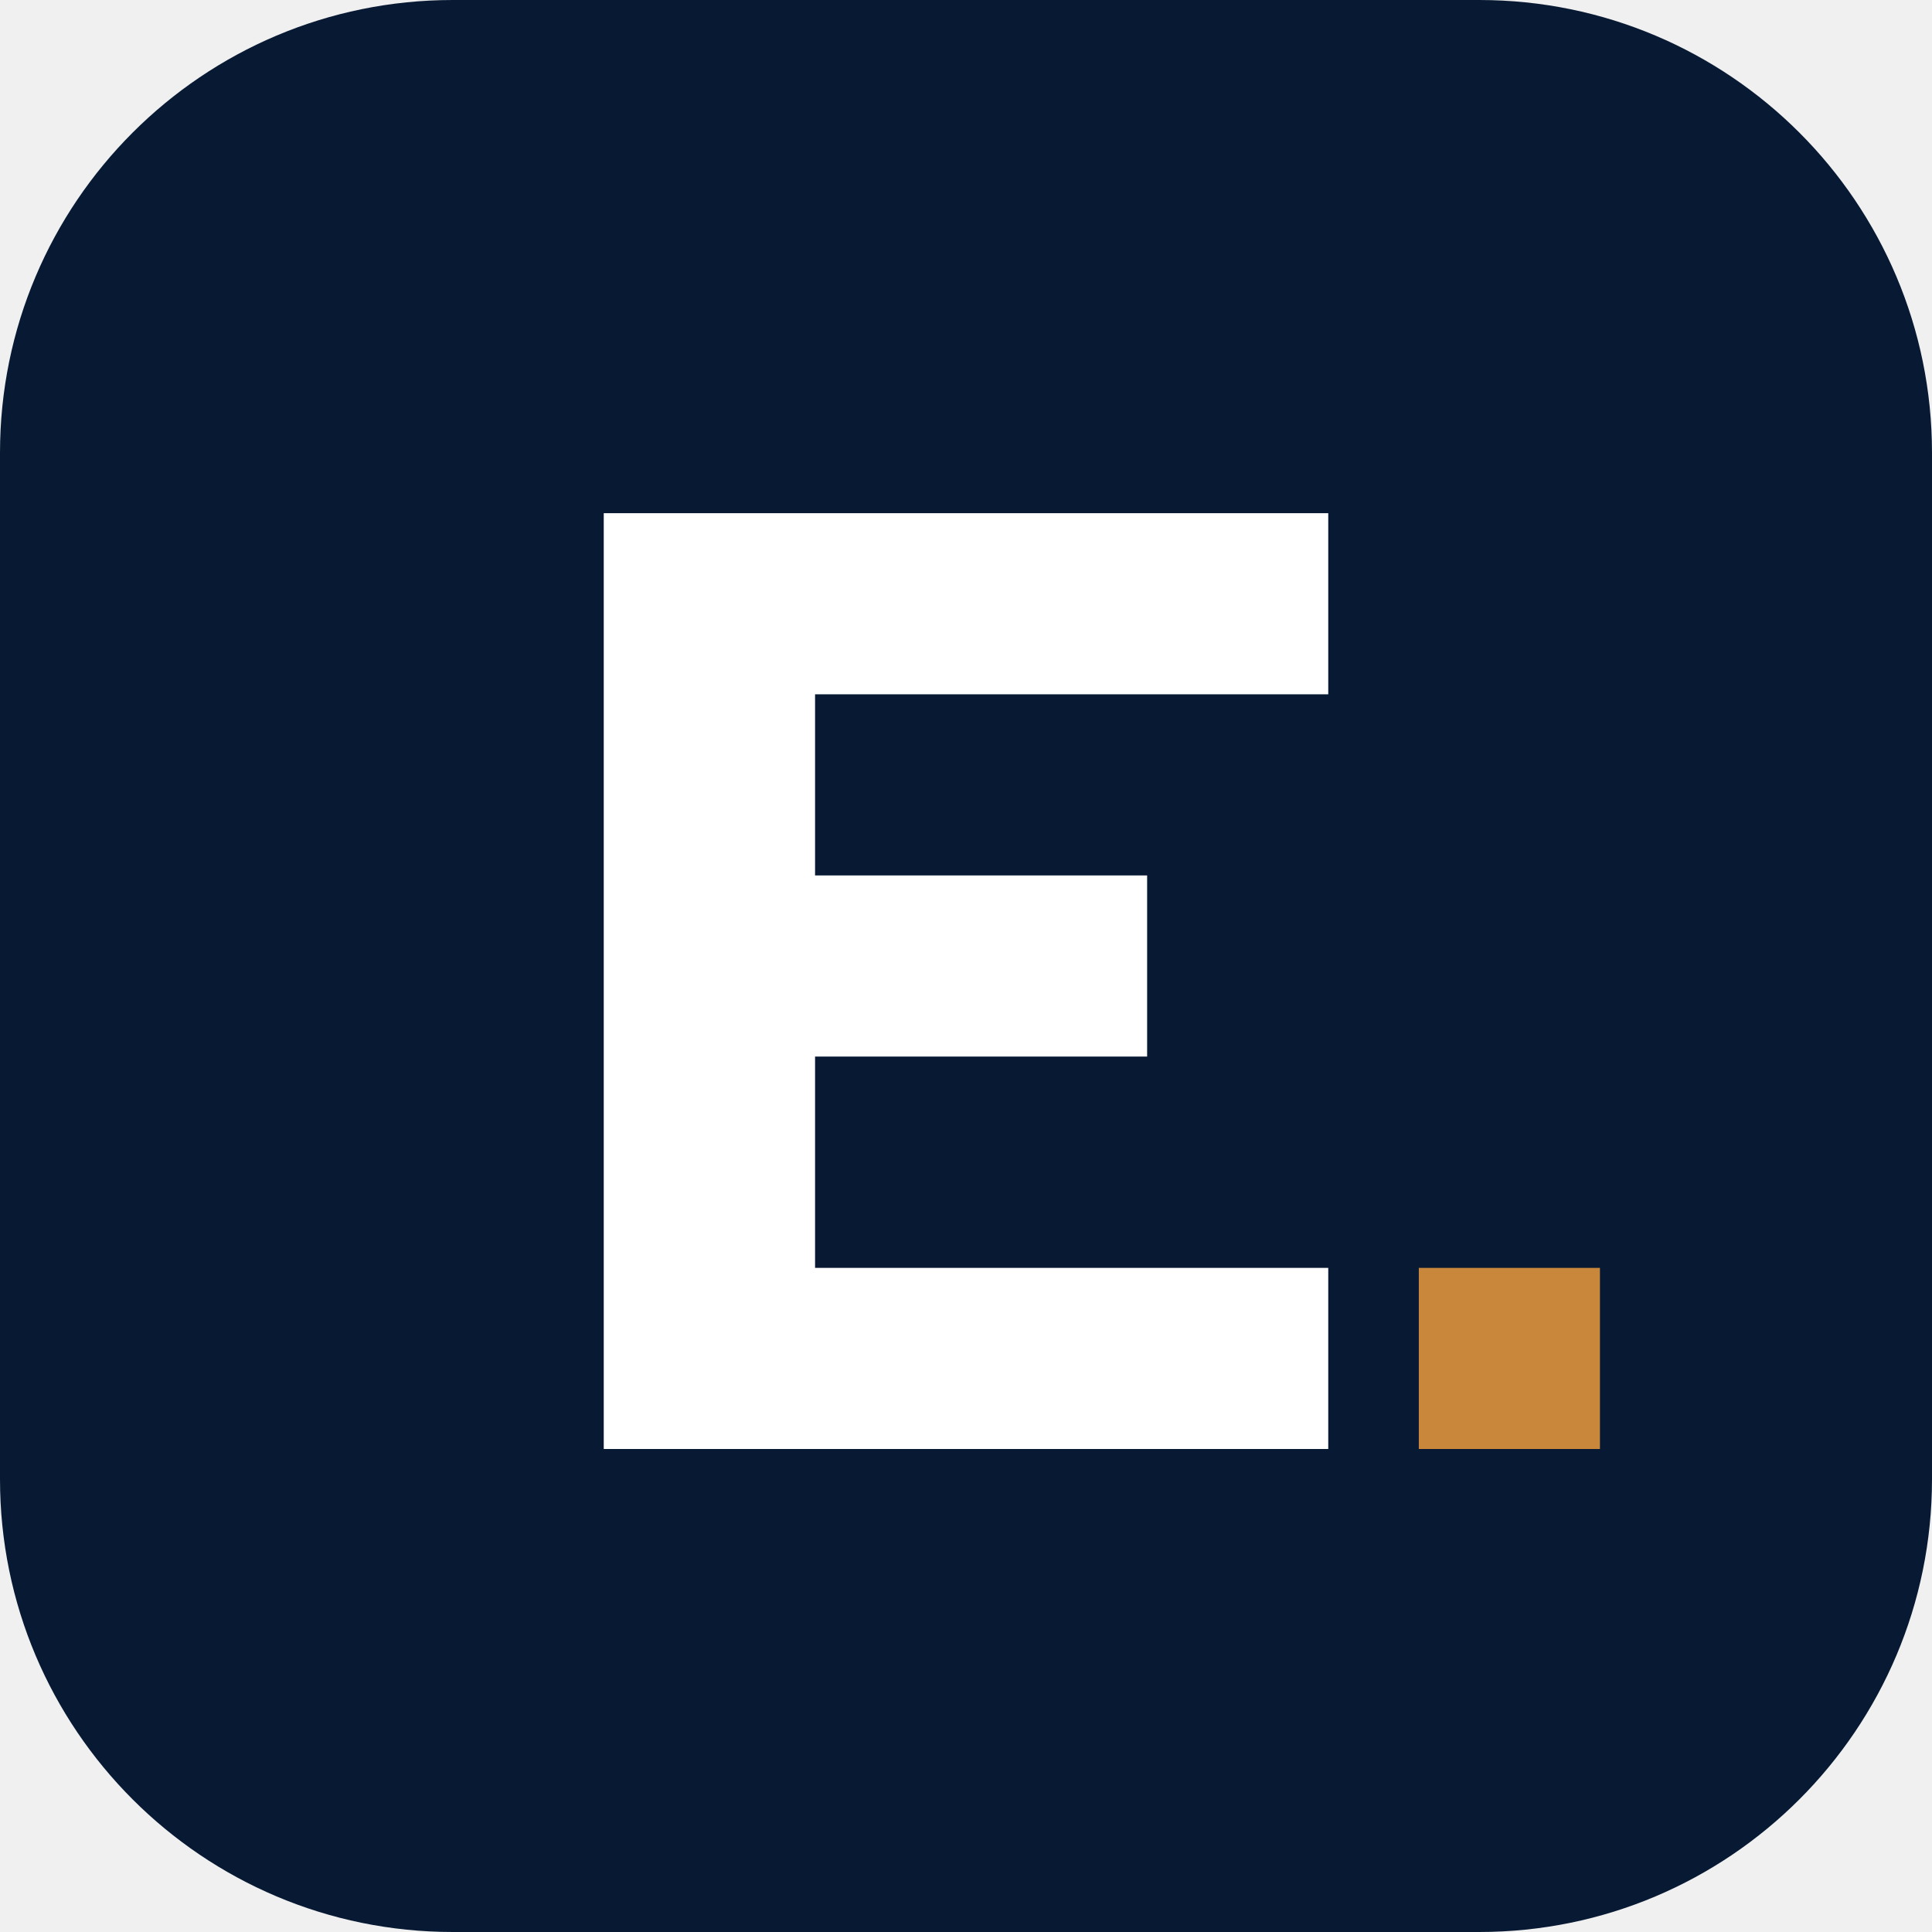
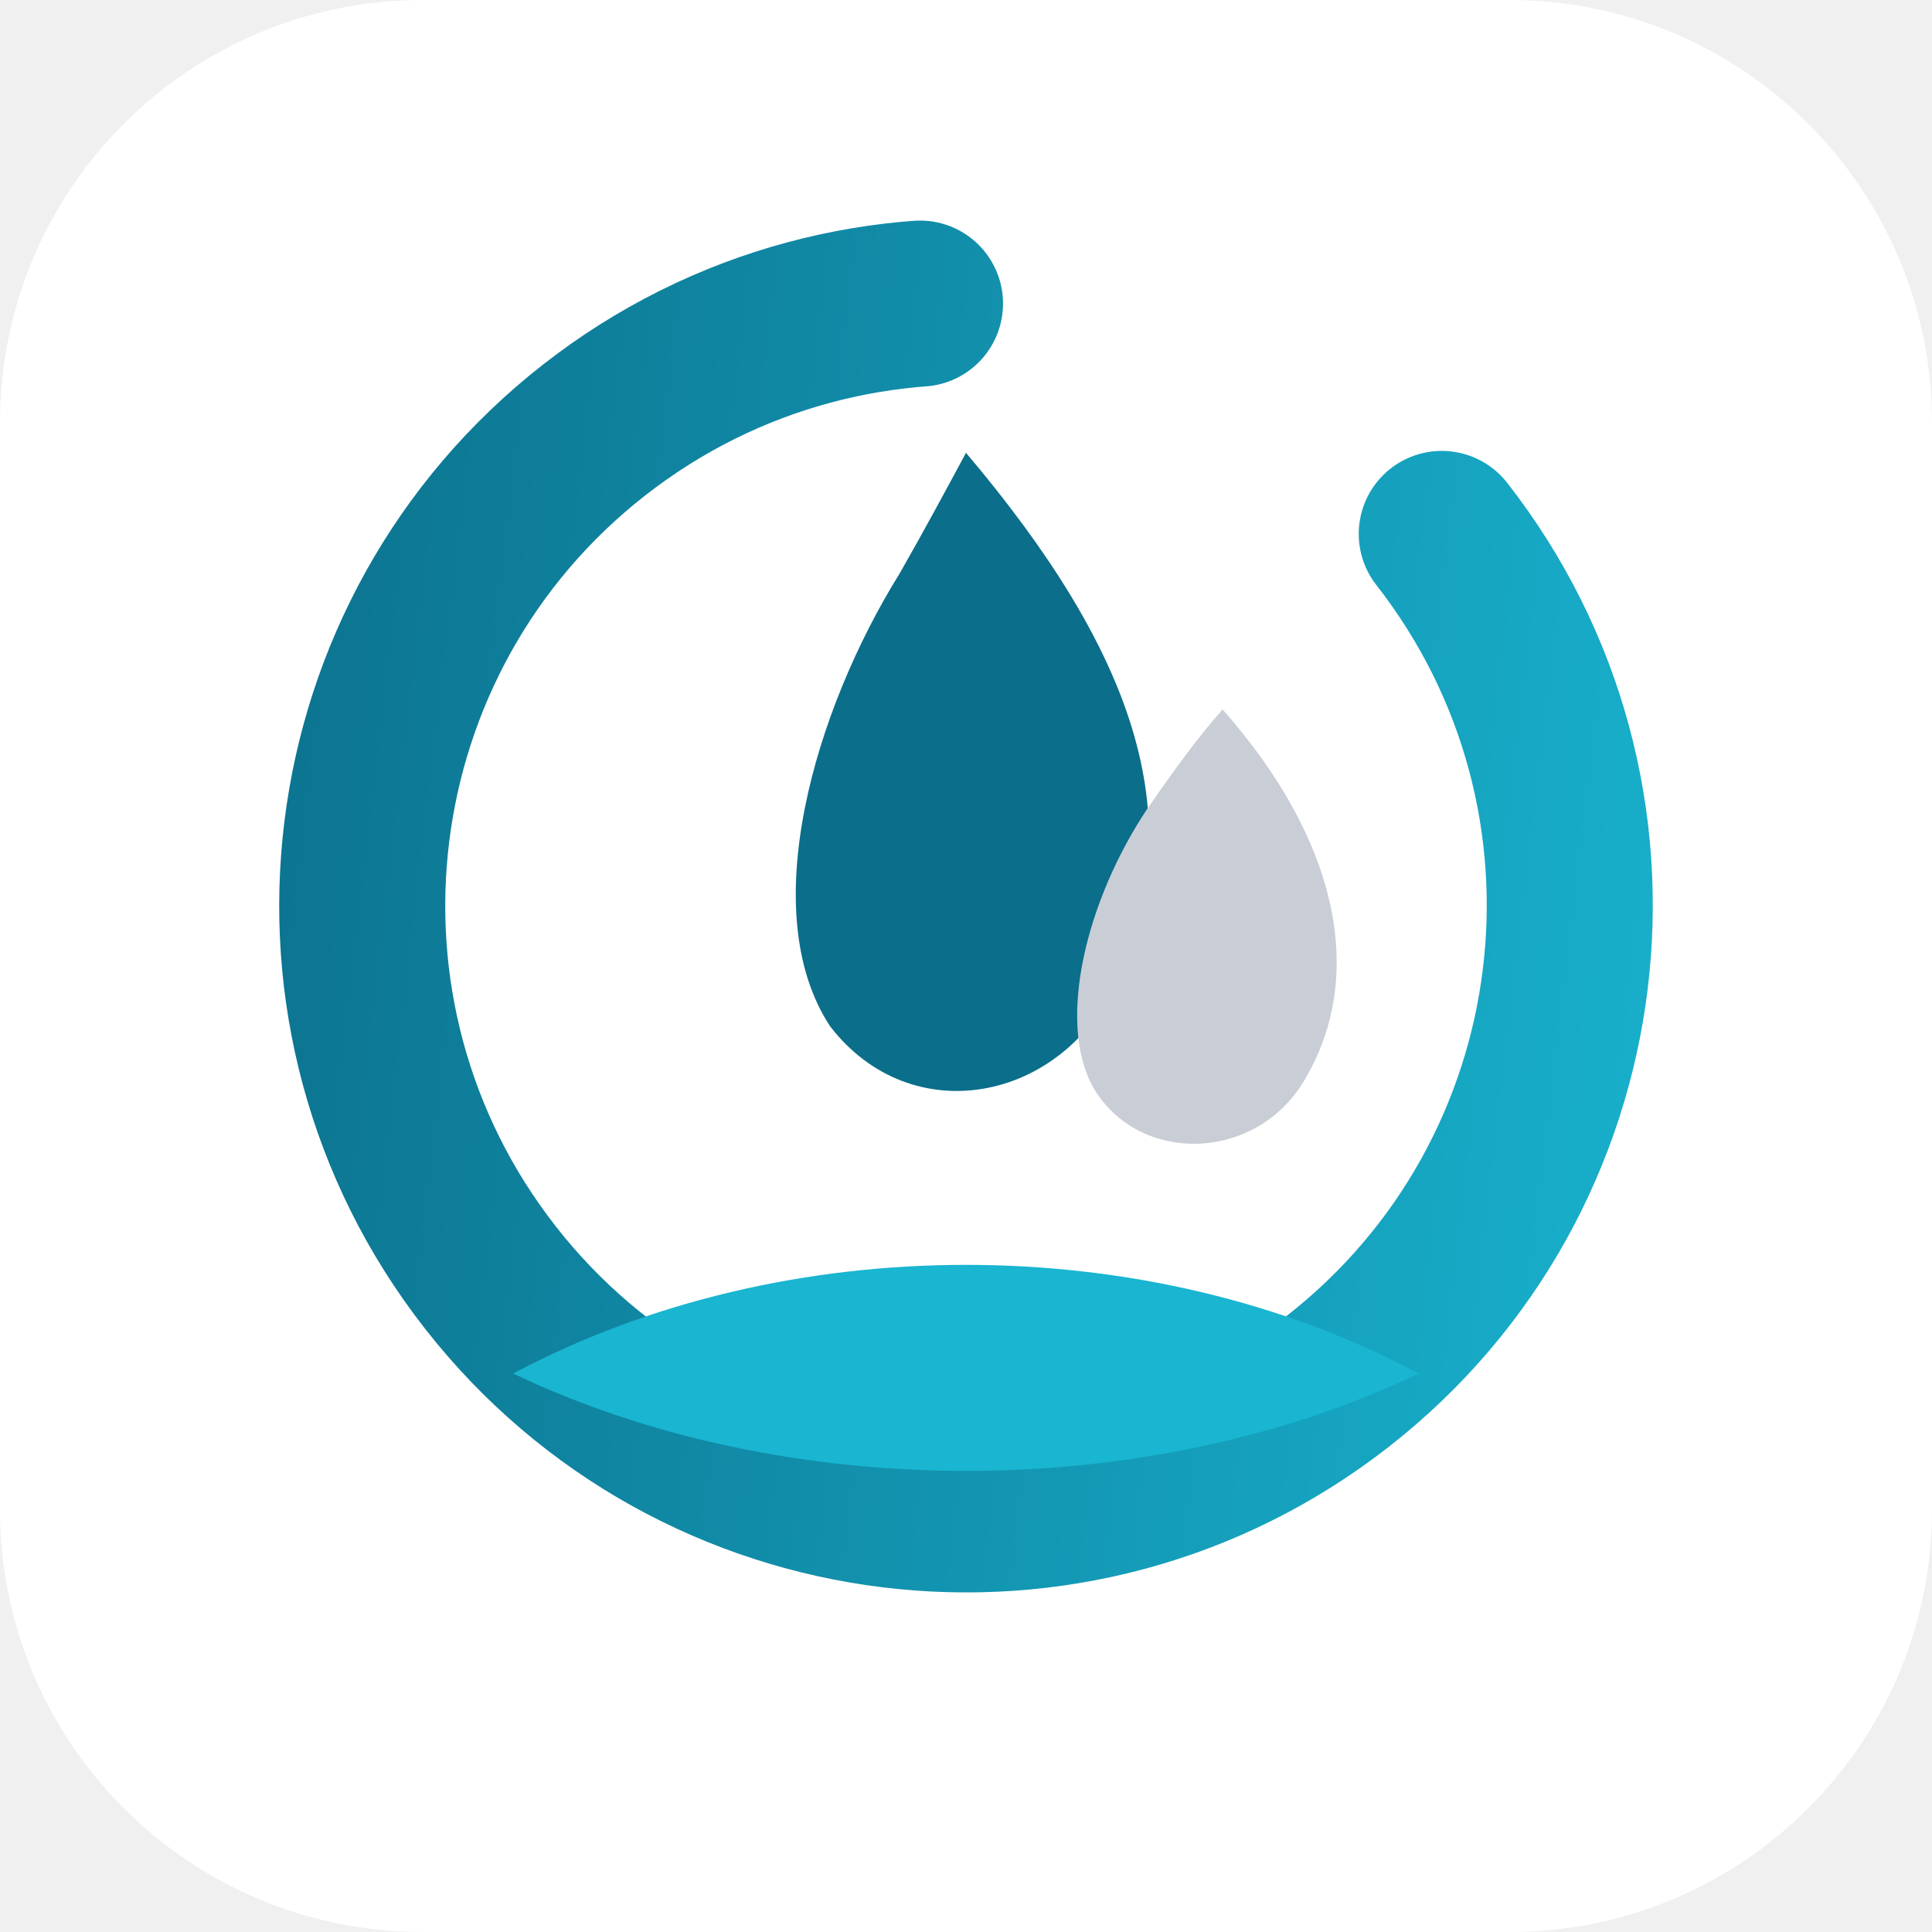
<svg xmlns="http://www.w3.org/2000/svg" viewBox="0 0 64 64" role="img" aria-label="Empire D Ltd">
-   <rect width="64" height="64" rx="15" fill="#081A33" />
-   <path d="M20 17h24v6H27v6h11v6H27v7h17v6H20z" fill="#FFFFFF" />
-   <rect x="47" y="42" width="6" height="6" fill="#C8873B" />
+   <defs>
+     <linearGradient id="g" x1="0" y1="0" x2="1" y2="1">
+       <stop offset="0" stop-color="#0B6E8A" />
+       <stop offset="1" stop-color="#19B5D1" />
+     </linearGradient>
+   </defs>
+   <rect width="64" height="64" rx="14" fill="#FFFFFF" />
+   <circle cx="32" cy="30" r="20" fill="none" stroke="url(#g)" stroke-width="5.5" stroke-dasharray="106 20" transform="rotate(-38 32 30)" stroke-linecap="round" />
+   <path d="M32 15c5.5 6.5 7.5 12 5 17.5-1.8 4-6.8 5-9.5 1.5C25 30.2 27 23.5 29.8 19c.8-1.4 1.5-2.7 2.2-4Z" fill="#0B6E8A" />
+   <path d="M40.5 23.5c3.8 4.3 4.8 8.8 2.7 12.3-1.6 2.7-5.5 2.8-7 .2-1.2-2.2-.2-6.2 1.8-9.2.9-1.3 1.7-2.4 2.5-3.3Z" fill="#C9CED6" />
+   <path d="M17 45.5c9-4.8 21-4.8 30 0-9 4.3-21 4.3-30 0Z" fill="#19B5D1" />
</svg>
